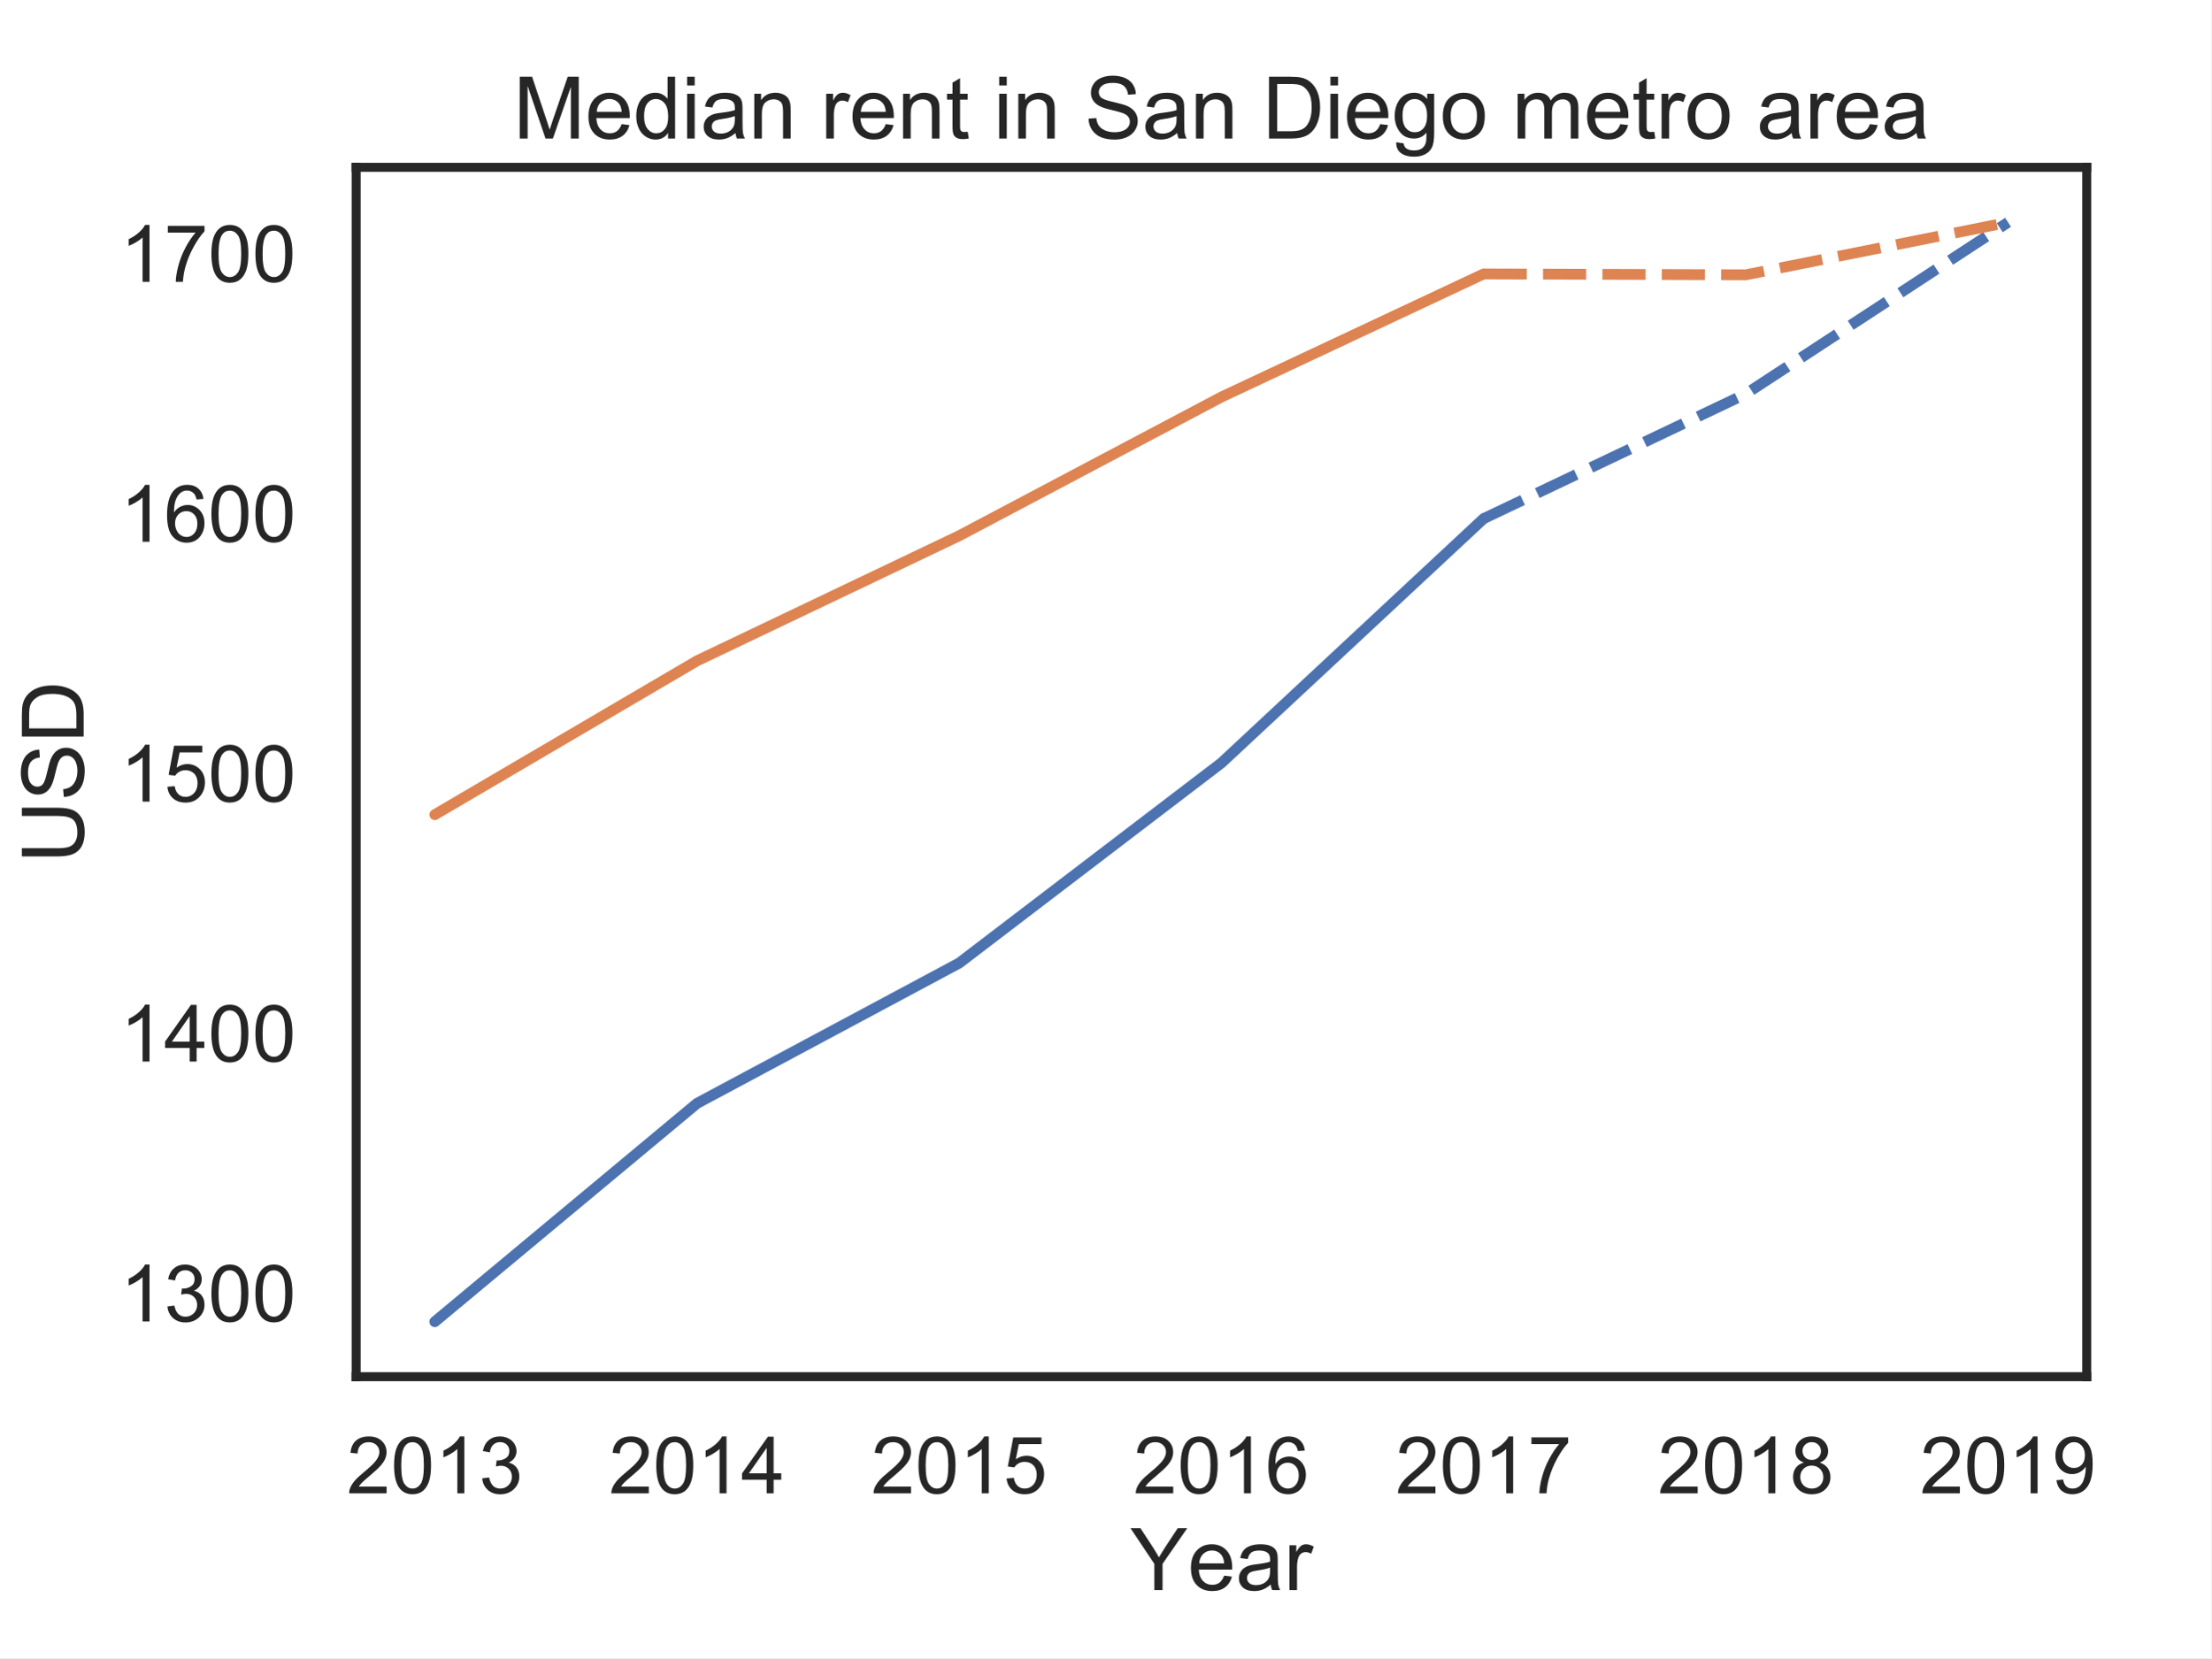
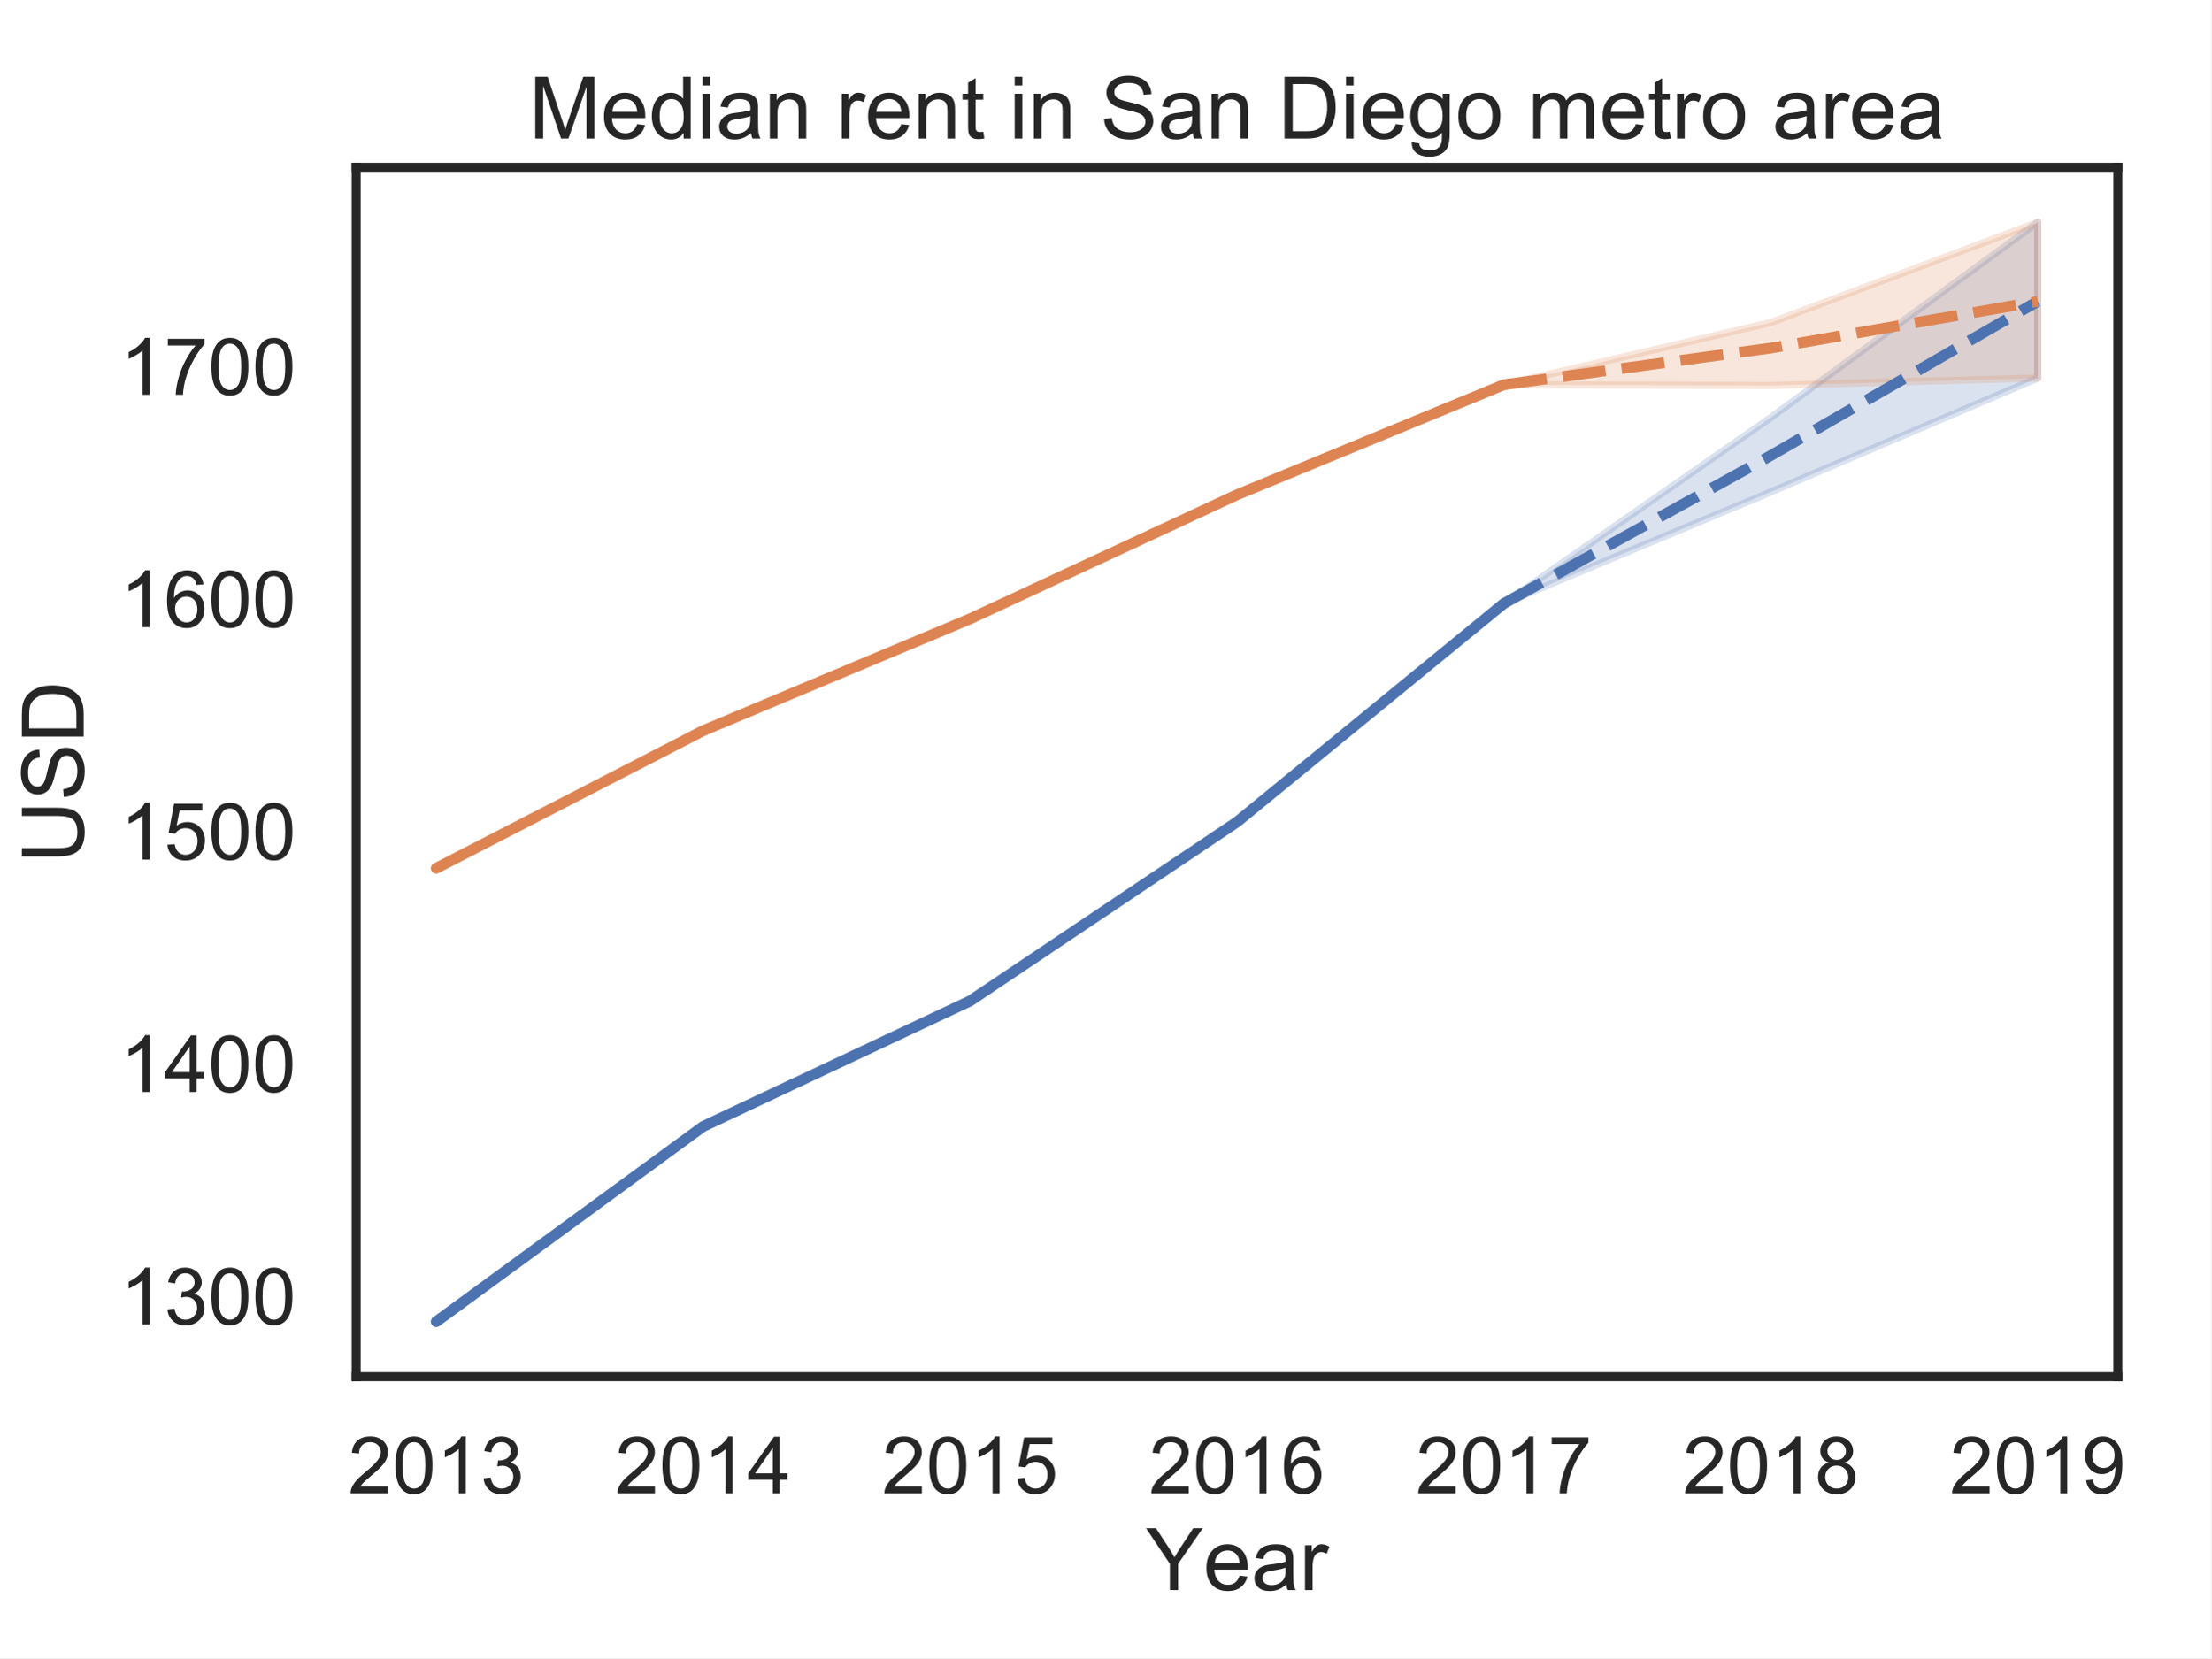
<svg xmlns="http://www.w3.org/2000/svg" xmlns:xlink="http://www.w3.org/1999/xlink" height="345.6pt" version="1.1" viewBox="0 0 460.8 345.6" width="460.8pt">
  <defs>
    <style type="text/css">
*{stroke-linecap:butt;stroke-linejoin:round;}
  </style>
  </defs>
  <g id="figure_1">
    <g id="patch_1">
      <path d="M 0 345.6  L 460.8 345.6  L 460.8 0  L 0 0  z " style="fill:#ffffff;" />
    </g>
    <g id="axes_1">
      <g id="patch_2">
-         <path d="M 74.218 286.943  L 434.88 286.943  L 434.88 34.874  L 74.218 34.874  z " style="fill:#ffffff;" />
+         <path d="M 74.218 286.943  L 441.36 286.943  L 441.36 34.874  L 74.218 34.874  z " style="fill:#ffffff;" />
      </g>
      <g id="matplotlib.axis_1">
        <g id="xtick_1">
          <g id="text_1">
            <defs>
              <path d="M 50.344 8.453  L 50.344 0  L 3.031 0  Q 2.938 3.172 4.047 6.109  Q 5.859 10.938 9.828 15.625  Q 13.812 20.312 21.344 26.469  Q 33.016 36.031 37.109 41.625  Q 41.219 47.219 41.219 52.203  Q 41.219 57.422 37.469 61  Q 33.734 64.594 27.734 64.594  Q 21.391 64.594 17.578 60.781  Q 13.766 56.984 13.719 50.25  L 4.688 51.172  Q 5.609 61.281 11.656 66.578  Q 17.719 71.875 27.938 71.875  Q 38.234 71.875 44.234 66.156  Q 50.25 60.453 50.25 52  Q 50.25 47.703 48.484 43.547  Q 46.734 39.406 42.656 34.812  Q 38.578 30.219 29.109 22.219  Q 21.188 15.578 18.938 13.203  Q 16.703 10.844 15.234 8.453  z " id="ArialMT-50" />
              <path d="M 4.156 35.297  Q 4.156 48 6.766 55.734  Q 9.375 63.484 14.516 67.672  Q 19.672 71.875 27.484 71.875  Q 33.25 71.875 37.594 69.547  Q 41.938 67.234 44.766 62.859  Q 47.609 58.5 49.219 52.219  Q 50.828 45.953 50.828 35.297  Q 50.828 22.703 48.234 14.969  Q 45.656 7.234 40.5 3  Q 35.359 -1.219 27.484 -1.219  Q 17.141 -1.219 11.234 6.203  Q 4.156 15.141 4.156 35.297  z M 13.188 35.297  Q 13.188 17.672 17.312 11.828  Q 21.438 6 27.484 6  Q 33.547 6 37.672 11.859  Q 41.797 17.719 41.797 35.297  Q 41.797 52.984 37.672 58.781  Q 33.547 64.594 27.391 64.594  Q 21.344 64.594 17.719 59.469  Q 13.188 52.938 13.188 35.297  z " id="ArialMT-48" />
              <path d="M 37.25 0  L 28.469 0  L 28.469 56  Q 25.297 52.984 20.141 49.953  Q 14.984 46.922 10.891 45.406  L 10.891 53.906  Q 18.266 57.375 23.781 62.297  Q 29.297 67.234 31.594 71.875  L 37.25 71.875  z " id="ArialMT-49" />
              <path d="M 4.203 18.891  L 12.984 20.062  Q 14.5 12.594 18.141 9.297  Q 21.781 6 27 6  Q 33.203 6 37.469 10.297  Q 41.75 14.594 41.75 20.953  Q 41.75 27 37.797 30.922  Q 33.844 34.859 27.734 34.859  Q 25.25 34.859 21.531 33.891  L 22.516 41.609  Q 23.391 41.5 23.922 41.5  Q 29.547 41.5 34.031 44.422  Q 38.531 47.359 38.531 53.469  Q 38.531 58.297 35.25 61.469  Q 31.984 64.656 26.812 64.656  Q 21.688 64.656 18.266 61.422  Q 14.844 58.203 13.875 51.766  L 5.078 53.328  Q 6.688 62.156 12.391 67.016  Q 18.109 71.875 26.609 71.875  Q 32.469 71.875 37.391 69.359  Q 42.328 66.844 44.938 62.5  Q 47.562 58.156 47.562 53.266  Q 47.562 48.641 45.062 44.828  Q 42.578 41.016 37.703 38.766  Q 44.047 37.312 47.562 32.688  Q 51.078 28.078 51.078 21.141  Q 51.078 11.766 44.234 5.25  Q 37.406 -1.266 26.953 -1.266  Q 17.531 -1.266 11.297 4.344  Q 5.078 9.969 4.203 18.891  z " id="ArialMT-51" />
            </defs>
-             <g style="fill:#262626;" transform="translate(72.26054 311.2534)scale(0.165 -0.165)">
+             <g style="fill:#262626;" transform="translate(72.55508 311.2534)scale(0.165 -0.165)">
              <use xlink:href="#ArialMT-50" />
              <use x="55.615" xlink:href="#ArialMT-48" />
              <use x="111.23" xlink:href="#ArialMT-49" />
              <use x="166.846" xlink:href="#ArialMT-51" />
            </g>
          </g>
        </g>
        <g id="xtick_2">
          <g id="text_2">
            <defs>
              <path d="M 32.328 0  L 32.328 17.141  L 1.266 17.141  L 1.266 25.203  L 33.938 71.578  L 41.109 71.578  L 41.109 25.203  L 50.781 25.203  L 50.781 17.141  L 41.109 17.141  L 41.109 0  z M 32.328 25.203  L 32.328 57.469  L 9.906 25.203  z " id="ArialMT-52" />
            </defs>
-             <g style="fill:#262626;" transform="translate(126.9063 311.2534)scale(0.165 -0.165)">
+             <g style="fill:#262626;" transform="translate(128.1827 311.2534)scale(0.165 -0.165)">
              <use xlink:href="#ArialMT-50" />
              <use x="55.615" xlink:href="#ArialMT-48" />
              <use x="111.23" xlink:href="#ArialMT-49" />
              <use x="166.846" xlink:href="#ArialMT-52" />
            </g>
          </g>
        </g>
        <g id="xtick_3">
          <g id="text_3">
            <defs>
              <path d="M 4.156 18.75  L 13.375 19.531  Q 14.406 12.797 18.141 9.391  Q 21.875 6 27.156 6  Q 33.5 6 37.891 10.781  Q 42.281 15.578 42.281 23.484  Q 42.281 31 38.062 35.344  Q 33.844 39.703 27 39.703  Q 22.75 39.703 19.328 37.766  Q 15.922 35.844 13.969 32.766  L 5.719 33.844  L 12.641 70.609  L 48.25 70.609  L 48.25 62.203  L 19.672 62.203  L 15.828 42.969  Q 22.266 47.469 29.344 47.469  Q 38.719 47.469 45.156 40.969  Q 51.609 34.469 51.609 24.266  Q 51.609 14.547 45.953 7.469  Q 39.062 -1.219 27.156 -1.219  Q 17.391 -1.219 11.203 4.25  Q 5.031 9.719 4.156 18.75  z " id="ArialMT-53" />
            </defs>
-             <g style="fill:#262626;" transform="translate(181.5521 311.2534)scale(0.165 -0.165)">
+             <g style="fill:#262626;" transform="translate(183.8103 311.2534)scale(0.165 -0.165)">
              <use xlink:href="#ArialMT-50" />
              <use x="55.615" xlink:href="#ArialMT-48" />
              <use x="111.23" xlink:href="#ArialMT-49" />
              <use x="166.846" xlink:href="#ArialMT-53" />
            </g>
          </g>
        </g>
        <g id="xtick_4">
          <g id="text_4">
            <defs>
              <path d="M 49.75 54.047  L 41.016 53.375  Q 39.844 58.547 37.703 60.891  Q 34.125 64.656 28.906 64.656  Q 24.703 64.656 21.531 62.312  Q 17.391 59.281 14.984 53.469  Q 12.594 47.656 12.5 36.922  Q 15.672 41.75 20.266 44.094  Q 24.859 46.438 29.891 46.438  Q 38.672 46.438 44.844 39.969  Q 51.031 33.5 51.031 23.25  Q 51.031 16.5 48.125 10.719  Q 45.219 4.938 40.141 1.859  Q 35.062 -1.219 28.609 -1.219  Q 17.625 -1.219 10.688 6.859  Q 3.766 14.938 3.766 33.5  Q 3.766 54.25 11.422 63.672  Q 18.109 71.875 29.438 71.875  Q 37.891 71.875 43.281 67.141  Q 48.688 62.406 49.75 54.047  z M 13.875 23.188  Q 13.875 18.656 15.797 14.5  Q 17.719 10.359 21.188 8.172  Q 24.656 6 28.469 6  Q 34.031 6 38.031 10.484  Q 42.047 14.984 42.047 22.703  Q 42.047 30.125 38.078 34.391  Q 34.125 38.672 28.125 38.672  Q 22.172 38.672 18.016 34.391  Q 13.875 30.125 13.875 23.188  z " id="ArialMT-54" />
            </defs>
-             <g style="fill:#262626;" transform="translate(236.1979 311.2534)scale(0.165 -0.165)">
+             <g style="fill:#262626;" transform="translate(239.4379 311.2534)scale(0.165 -0.165)">
              <use xlink:href="#ArialMT-50" />
              <use x="55.615" xlink:href="#ArialMT-48" />
              <use x="111.23" xlink:href="#ArialMT-49" />
              <use x="166.846" xlink:href="#ArialMT-54" />
            </g>
          </g>
        </g>
        <g id="xtick_5">
          <g id="text_5">
            <defs>
              <path d="M 4.734 62.203  L 4.734 70.656  L 51.078 70.656  L 51.078 63.812  Q 44.234 56.547 37.516 44.484  Q 30.812 32.422 27.156 19.672  Q 24.516 10.688 23.781 0  L 14.75 0  Q 14.891 8.453 18.062 20.406  Q 21.234 32.375 27.172 43.484  Q 33.109 54.594 39.797 62.203  z " id="ArialMT-55" />
            </defs>
-             <g style="fill:#262626;" transform="translate(290.8436 311.2534)scale(0.165 -0.165)">
+             <g style="fill:#262626;" transform="translate(295.0654 311.2534)scale(0.165 -0.165)">
              <use xlink:href="#ArialMT-50" />
              <use x="55.615" xlink:href="#ArialMT-48" />
              <use x="111.23" xlink:href="#ArialMT-49" />
              <use x="166.846" xlink:href="#ArialMT-55" />
            </g>
          </g>
        </g>
        <g id="xtick_6">
          <g id="text_6">
            <defs>
              <path d="M 17.672 38.812  Q 12.203 40.828 9.562 44.531  Q 6.938 48.25 6.938 53.422  Q 6.938 61.234 12.547 66.547  Q 18.172 71.875 27.484 71.875  Q 36.859 71.875 42.578 66.422  Q 48.297 60.984 48.297 53.172  Q 48.297 48.188 45.672 44.5  Q 43.062 40.828 37.75 38.812  Q 44.344 36.672 47.781 31.875  Q 51.219 27.094 51.219 20.453  Q 51.219 11.281 44.719 5.031  Q 38.234 -1.219 27.641 -1.219  Q 17.047 -1.219 10.547 5.047  Q 4.047 11.328 4.047 20.703  Q 4.047 27.688 7.594 32.391  Q 11.141 37.109 17.672 38.812  z M 15.922 53.719  Q 15.922 48.641 19.188 45.406  Q 22.469 42.188 27.688 42.188  Q 32.766 42.188 36.016 45.375  Q 39.266 48.578 39.266 53.219  Q 39.266 58.062 35.906 61.359  Q 32.562 64.656 27.594 64.656  Q 22.562 64.656 19.234 61.422  Q 15.922 58.203 15.922 53.719  z M 13.094 20.656  Q 13.094 16.891 14.875 13.375  Q 16.656 9.859 20.172 7.922  Q 23.688 6 27.734 6  Q 34.031 6 38.125 10.047  Q 42.234 14.109 42.234 20.359  Q 42.234 26.703 38.016 30.859  Q 33.797 35.016 27.438 35.016  Q 21.234 35.016 17.156 30.906  Q 13.094 26.812 13.094 20.656  z " id="ArialMT-56" />
            </defs>
-             <g style="fill:#262626;" transform="translate(345.4894 311.2534)scale(0.165 -0.165)">
+             <g style="fill:#262626;" transform="translate(350.693 311.2534)scale(0.165 -0.165)">
              <use xlink:href="#ArialMT-50" />
              <use x="55.615" xlink:href="#ArialMT-48" />
              <use x="111.23" xlink:href="#ArialMT-49" />
              <use x="166.846" xlink:href="#ArialMT-56" />
            </g>
          </g>
        </g>
        <g id="xtick_7">
          <g id="text_7">
            <defs>
              <path d="M 5.469 16.547  L 13.922 17.328  Q 14.984 11.375 18.016 8.688  Q 21.047 6 25.781 6  Q 29.828 6 32.875 7.859  Q 35.938 9.719 37.891 12.812  Q 39.844 15.922 41.156 21.188  Q 42.484 26.469 42.484 31.938  Q 42.484 32.516 42.438 33.688  Q 39.797 29.5 35.234 26.875  Q 30.672 24.266 25.344 24.266  Q 16.453 24.266 10.297 30.703  Q 4.156 37.156 4.156 47.703  Q 4.156 58.594 10.578 65.234  Q 17 71.875 26.656 71.875  Q 33.641 71.875 39.422 68.109  Q 45.219 64.359 48.219 57.391  Q 51.219 50.438 51.219 37.25  Q 51.219 23.531 48.234 15.406  Q 45.266 7.281 39.375 3.031  Q 33.5 -1.219 25.594 -1.219  Q 17.188 -1.219 11.859 3.438  Q 6.547 8.109 5.469 16.547  z M 41.453 48.141  Q 41.453 55.719 37.422 60.156  Q 33.406 64.594 27.734 64.594  Q 21.875 64.594 17.531 59.812  Q 13.188 55.031 13.188 47.406  Q 13.188 40.578 17.312 36.297  Q 21.438 32.031 27.484 32.031  Q 33.594 32.031 37.516 36.297  Q 41.453 40.578 41.453 48.141  z " id="ArialMT-57" />
            </defs>
-             <g style="fill:#262626;" transform="translate(400.1352 311.2534)scale(0.165 -0.165)">
+             <g style="fill:#262626;" transform="translate(406.3206 311.2534)scale(0.165 -0.165)">
              <use xlink:href="#ArialMT-50" />
              <use x="55.615" xlink:href="#ArialMT-48" />
              <use x="111.23" xlink:href="#ArialMT-49" />
              <use x="166.846" xlink:href="#ArialMT-57" />
            </g>
          </g>
        </g>
        <g id="text_8">
          <defs>
            <path d="M 27.875 0  L 27.875 30.328  L 0.297 71.578  L 11.812 71.578  L 25.922 50  Q 29.828 43.953 33.203 37.891  Q 36.422 43.5 41.016 50.531  L 54.891 71.578  L 65.922 71.578  L 37.359 30.328  L 37.359 0  z " id="ArialMT-89" />
            <path d="M 42.094 16.703  L 51.172 15.578  Q 49.031 7.625 43.219 3.219  Q 37.406 -1.172 28.375 -1.172  Q 17 -1.172 10.328 5.828  Q 3.656 12.844 3.656 25.484  Q 3.656 38.578 10.391 45.797  Q 17.141 53.031 27.875 53.031  Q 38.281 53.031 44.875 45.953  Q 51.469 38.875 51.469 26.031  Q 51.469 25.25 51.422 23.688  L 12.75 23.688  Q 13.234 15.141 17.578 10.594  Q 21.922 6.062 28.422 6.062  Q 33.25 6.062 36.672 8.594  Q 40.094 11.141 42.094 16.703  z M 13.234 30.906  L 42.188 30.906  Q 41.609 37.453 38.875 40.719  Q 34.672 45.797 27.984 45.797  Q 21.922 45.797 17.797 41.75  Q 13.672 37.703 13.234 30.906  z " id="ArialMT-101" />
            <path d="M 40.438 6.391  Q 35.547 2.25 31.031 0.531  Q 26.516 -1.172 21.344 -1.172  Q 12.797 -1.172 8.203 3  Q 3.609 7.172 3.609 13.672  Q 3.609 17.484 5.344 20.625  Q 7.078 23.781 9.891 25.688  Q 12.703 27.594 16.219 28.562  Q 18.797 29.25 24.031 29.891  Q 34.672 31.156 39.703 32.906  Q 39.75 34.719 39.75 35.203  Q 39.75 40.578 37.25 42.781  Q 33.891 45.75 27.25 45.75  Q 21.047 45.75 18.094 43.578  Q 15.141 41.406 13.719 35.891  L 5.125 37.062  Q 6.297 42.578 8.984 45.969  Q 11.672 49.359 16.75 51.188  Q 21.828 53.031 28.516 53.031  Q 35.156 53.031 39.297 51.469  Q 43.453 49.906 45.406 47.531  Q 47.359 45.172 48.141 41.547  Q 48.578 39.312 48.578 33.453  L 48.578 21.734  Q 48.578 9.469 49.141 6.219  Q 49.703 2.984 51.375 0  L 42.188 0  Q 40.828 2.734 40.438 6.391  z M 39.703 26.031  Q 34.906 24.078 25.344 22.703  Q 19.922 21.922 17.672 20.938  Q 15.438 19.969 14.203 18.094  Q 12.984 16.219 12.984 13.922  Q 12.984 10.406 15.641 8.062  Q 18.312 5.719 23.438 5.719  Q 28.516 5.719 32.469 7.938  Q 36.422 10.156 38.281 14.016  Q 39.703 17 39.703 22.797  z " id="ArialMT-97" />
            <path d="M 6.5 0  L 6.5 51.859  L 14.406 51.859  L 14.406 44  Q 17.438 49.516 20 51.266  Q 22.562 53.031 25.641 53.031  Q 30.078 53.031 34.672 50.203  L 31.641 42.047  Q 28.422 43.953 25.203 43.953  Q 22.312 43.953 20.016 42.219  Q 17.719 40.484 16.75 37.406  Q 15.281 32.719 15.281 27.156  L 15.281 0  z " id="ArialMT-114" />
          </defs>
-           <g style="fill:#262626;" transform="translate(235.5519 331.4169)scale(0.18 -0.18)">
+           <g style="fill:#262626;" transform="translate(238.7919 331.4169)scale(0.18 -0.18)">
            <use xlink:href="#ArialMT-89" />
            <use x="66.559" xlink:href="#ArialMT-101" />
            <use x="122.174" xlink:href="#ArialMT-97" />
            <use x="177.789" xlink:href="#ArialMT-114" />
          </g>
        </g>
      </g>
      <g id="matplotlib.axis_2">
        <g id="ytick_1">
          <g id="text_9">
-             <g style="fill:#262626;" transform="translate(25.01571 275.4315)scale(0.165 -0.165)">
+             <g style="fill:#262626;" transform="translate(25.01571 276.0614)scale(0.165 -0.165)">
              <use xlink:href="#ArialMT-49" />
              <use x="55.615" xlink:href="#ArialMT-51" />
              <use x="111.23" xlink:href="#ArialMT-48" />
              <use x="166.846" xlink:href="#ArialMT-48" />
            </g>
          </g>
        </g>
        <g id="ytick_2">
          <g id="text_10">
-             <g style="fill:#262626;" transform="translate(25.01571 221.2582)scale(0.165 -0.165)">
+             <g style="fill:#262626;" transform="translate(25.01571 227.6147)scale(0.165 -0.165)">
              <use xlink:href="#ArialMT-49" />
              <use x="55.615" xlink:href="#ArialMT-52" />
              <use x="111.23" xlink:href="#ArialMT-48" />
              <use x="166.846" xlink:href="#ArialMT-48" />
            </g>
          </g>
        </g>
        <g id="ytick_3">
          <g id="text_11">
-             <g style="fill:#262626;" transform="translate(25.01571 167.0848)scale(0.165 -0.165)">
+             <g style="fill:#262626;" transform="translate(25.01571 179.1679)scale(0.165 -0.165)">
              <use xlink:href="#ArialMT-49" />
              <use x="55.615" xlink:href="#ArialMT-53" />
              <use x="111.23" xlink:href="#ArialMT-48" />
              <use x="166.846" xlink:href="#ArialMT-48" />
            </g>
          </g>
        </g>
        <g id="ytick_4">
          <g id="text_12">
-             <g style="fill:#262626;" transform="translate(25.01571 112.9115)scale(0.165 -0.165)">
+             <g style="fill:#262626;" transform="translate(25.01571 130.7211)scale(0.165 -0.165)">
              <use xlink:href="#ArialMT-49" />
              <use x="55.615" xlink:href="#ArialMT-54" />
              <use x="111.23" xlink:href="#ArialMT-48" />
              <use x="166.846" xlink:href="#ArialMT-48" />
            </g>
          </g>
        </g>
        <g id="ytick_5">
          <g id="text_13">
-             <g style="fill:#262626;" transform="translate(25.01571 58.73813)scale(0.165 -0.165)">
+             <g style="fill:#262626;" transform="translate(25.01571 82.27433)scale(0.165 -0.165)">
              <use xlink:href="#ArialMT-49" />
              <use x="55.615" xlink:href="#ArialMT-55" />
              <use x="111.23" xlink:href="#ArialMT-48" />
              <use x="166.846" xlink:href="#ArialMT-48" />
            </g>
          </g>
        </g>
        <g id="text_14">
          <defs>
            <path d="M 54.688 71.578  L 64.156 71.578  L 64.156 30.219  Q 64.156 19.438 61.719 13.078  Q 59.281 6.734 52.906 2.75  Q 46.531 -1.219 36.188 -1.219  Q 26.125 -1.219 19.719 2.25  Q 13.328 5.719 10.594 12.281  Q 7.859 18.844 7.859 30.219  L 7.859 71.578  L 17.328 71.578  L 17.328 30.281  Q 17.328 20.953 19.062 16.531  Q 20.797 12.109 25.016 9.719  Q 29.25 7.328 35.359 7.328  Q 45.797 7.328 50.234 12.062  Q 54.688 16.797 54.688 30.281  z " id="ArialMT-85" />
            <path d="M 4.5 23  L 13.422 23.781  Q 14.062 18.406 16.375 14.969  Q 18.703 11.531 23.578 9.406  Q 28.469 7.281 34.578 7.281  Q 39.984 7.281 44.141 8.891  Q 48.297 10.5 50.312 13.297  Q 52.344 16.109 52.344 19.438  Q 52.344 22.797 50.391 25.312  Q 48.438 27.828 43.953 29.547  Q 41.062 30.672 31.203 33.031  Q 21.344 35.406 17.391 37.5  Q 12.25 40.188 9.734 44.156  Q 7.234 48.141 7.234 53.078  Q 7.234 58.5 10.297 63.203  Q 13.375 67.922 19.281 70.359  Q 25.203 72.797 32.422 72.797  Q 40.375 72.797 46.453 70.234  Q 52.547 67.672 55.812 62.688  Q 59.078 57.719 59.328 51.422  L 50.25 50.734  Q 49.516 57.516 45.281 60.984  Q 41.062 64.453 32.812 64.453  Q 24.219 64.453 20.281 61.297  Q 16.359 58.156 16.359 53.719  Q 16.359 49.859 19.141 47.359  Q 21.875 44.875 33.422 42.266  Q 44.969 39.656 49.266 37.703  Q 55.516 34.812 58.484 30.391  Q 61.469 25.984 61.469 20.219  Q 61.469 14.5 58.203 9.438  Q 54.938 4.391 48.797 1.578  Q 42.672 -1.219 35.016 -1.219  Q 25.297 -1.219 18.719 1.609  Q 12.156 4.438 8.422 10.125  Q 4.688 15.828 4.5 23  z " id="ArialMT-83" />
            <path d="M 7.719 0  L 7.719 71.578  L 32.375 71.578  Q 40.719 71.578 45.125 70.562  Q 51.266 69.141 55.609 65.438  Q 61.281 60.641 64.078 53.188  Q 66.891 45.75 66.891 36.188  Q 66.891 28.031 64.984 21.734  Q 63.094 15.438 60.109 11.297  Q 57.125 7.172 53.578 4.797  Q 50.047 2.438 45.047 1.219  Q 40.047 0 33.547 0  z M 17.188 8.453  L 32.469 8.453  Q 39.547 8.453 43.578 9.766  Q 47.609 11.078 50 13.484  Q 53.375 16.844 55.25 22.531  Q 57.125 28.219 57.125 36.328  Q 57.125 47.562 53.438 53.594  Q 49.75 59.625 44.484 61.672  Q 40.672 63.141 32.234 63.141  L 17.188 63.141  z " id="ArialMT-68" />
          </defs>
          <g style="fill:#262626;" transform="translate(17.43821 179.9114)rotate(-90)scale(0.18 -0.18)">
            <use xlink:href="#ArialMT-85" />
            <use x="72.217" xlink:href="#ArialMT-83" />
            <use x="138.916" xlink:href="#ArialMT-68" />
          </g>
        </g>
      </g>
+       <g id="PolyCollection_1">
+         <defs>
+           <path d="M 313.417 -219.815  L 313.417 -219.815  L 369.044 -243.07  L 424.672 -266.809  L 424.672 -299.268  L 424.672 -299.268  L 369.044 -258.573  L 313.417 -219.815  z " id="m771fb96f7f" style="stroke:#4c72b0;stroke-opacity:0.2;stroke-width:1.5;" />
+         </defs>
+         <g clip-path="url(#p144844bd19)">
+           <use style="fill:#4c72b0;fill-opacity:0.2;stroke:#4c72b0;stroke-opacity:0.2;stroke-width:1.5;" x="0" xlink:href="#m771fb96f7f" y="345.6" />
+         </g>
+       </g>
+       <g id="PolyCollection_2">
+         <defs>
+           <path d="M 313.417 -265.42  L 313.417 -265.42  L 369.044 -265.257  L 424.672 -266.809  L 424.672 -299.268  L 424.672 -299.268  L 369.044 -278.37  L 313.417 -265.42  z " id="m9283c23516" style="stroke:#dd8452;stroke-opacity:0.2;stroke-width:1.5;" />
+         </defs>
+         <g clip-path="url(#p144844bd19)">
+           <use style="fill:#dd8452;fill-opacity:0.2;stroke:#dd8452;stroke-opacity:0.2;stroke-width:1.5;" x="0" xlink:href="#m9283c23516" y="345.6" />
+         </g>
+       </g>
      <g id="line2d_1">
-         <path clip-path="url(#pc80b83ae30)" d="M 90.612 275.485  L 145.257 229.98  L 199.903 200.726  L 254.549 159.013  L 309.195 108.09  " style="fill:none;stroke:#4c72b0;stroke-linecap:round;stroke-width:2.25;" />
+         <path clip-path="url(#p144844bd19)" d="M 90.906 275.485  L 146.534 234.79  L 202.161 208.629  L 257.789 171.325  L 313.417 125.785  " style="fill:none;stroke:#4c72b0;stroke-linecap:round;stroke-width:2.25;" />
      </g>
      <g id="line2d_2">
-         <path clip-path="url(#pc80b83ae30)" d="M 309.195 108.09  L 363.84 82.087  L 418.486 46.332  " style="fill:none;stroke:#4c72b0;stroke-dasharray:9,3.375;stroke-dashoffset:0;stroke-width:2.25;" />
+         <path clip-path="url(#p144844bd19)" d="M 313.417 125.785  L 369.044 94.94  L 424.672 62.804  " style="fill:none;stroke:#4c72b0;stroke-dasharray:9,3.375;stroke-dashoffset:0;stroke-width:2.25;" />
      </g>
      <g id="line2d_3">
-         <path clip-path="url(#pc80b83ae30)" d="M 90.612 169.801  L 145.257 137.735  L 199.903 111.662  L 254.549 82.747  L 309.195 57.094  " style="fill:none;stroke:#dd8452;stroke-linecap:round;stroke-width:2.25;" />
+         <path clip-path="url(#p144844bd19)" d="M 90.906 180.973  L 146.534 152.296  L 202.161 128.98  L 257.789 103.121  L 313.417 80.18  " style="fill:none;stroke:#dd8452;stroke-linecap:round;stroke-width:2.25;" />
      </g>
      <g id="line2d_4">
-         <path clip-path="url(#pc80b83ae30)" d="M 309.195 57.094  L 363.84 57.276  L 418.486 46.332  " style="fill:none;stroke:#dd8452;stroke-dasharray:9,3.375;stroke-dashoffset:0;stroke-width:2.25;" />
+         <path clip-path="url(#p144844bd19)" d="M 313.417 80.18  L 369.044 72.542  L 424.672 62.804  " style="fill:none;stroke:#dd8452;stroke-dasharray:9,3.375;stroke-dashoffset:0;stroke-width:2.25;" />
      </g>
      <g id="line2d_5" />
      <g id="line2d_6" />
      <g id="line2d_7" />
      <g id="line2d_8" />
      <g id="line2d_9" />
      <g id="line2d_10" />
      <g id="patch_3">
        <path d="M 74.218 286.943  L 74.218 34.874  " style="fill:none;stroke:#262626;stroke-linecap:square;stroke-linejoin:miter;stroke-width:1.875;" />
      </g>
      <g id="patch_4">
-         <path d="M 434.88 286.943  L 434.88 34.874  " style="fill:none;stroke:#262626;stroke-linecap:square;stroke-linejoin:miter;stroke-width:1.875;" />
+         <path d="M 441.36 286.943  L 441.36 34.874  " style="fill:none;stroke:#262626;stroke-linecap:square;stroke-linejoin:miter;stroke-width:1.875;" />
      </g>
      <g id="patch_5">
-         <path d="M 74.218 286.943  L 434.88 286.943  " style="fill:none;stroke:#262626;stroke-linecap:square;stroke-linejoin:miter;stroke-width:1.875;" />
+         <path d="M 74.218 286.943  L 441.36 286.943  " style="fill:none;stroke:#262626;stroke-linecap:square;stroke-linejoin:miter;stroke-width:1.875;" />
      </g>
      <g id="patch_6">
-         <path d="M 74.218 34.874  L 434.88 34.874  " style="fill:none;stroke:#262626;stroke-linecap:square;stroke-linejoin:miter;stroke-width:1.875;" />
+         <path d="M 74.218 34.874  L 441.36 34.874  " style="fill:none;stroke:#262626;stroke-linecap:square;stroke-linejoin:miter;stroke-width:1.875;" />
      </g>
      <g id="text_15">
        <defs>
          <path d="M 7.422 0  L 7.422 71.578  L 21.688 71.578  L 38.625 20.906  Q 40.969 13.812 42.047 10.297  Q 43.266 14.203 45.844 21.781  L 62.984 71.578  L 75.734 71.578  L 75.734 0  L 66.609 0  L 66.609 59.906  L 45.797 0  L 37.25 0  L 16.547 60.938  L 16.547 0  z " id="ArialMT-77" />
          <path d="M 40.234 0  L 40.234 6.547  Q 35.297 -1.172 25.734 -1.172  Q 19.531 -1.172 14.328 2.25  Q 9.125 5.672 6.266 11.797  Q 3.422 17.922 3.422 25.875  Q 3.422 33.641 6 39.969  Q 8.594 46.297 13.766 49.656  Q 18.953 53.031 25.344 53.031  Q 30.031 53.031 33.688 51.047  Q 37.359 49.078 39.656 45.906  L 39.656 71.578  L 48.391 71.578  L 48.391 0  z M 12.453 25.875  Q 12.453 15.922 16.641 10.984  Q 20.844 6.062 26.562 6.062  Q 32.328 6.062 36.344 10.766  Q 40.375 15.484 40.375 25.141  Q 40.375 35.797 36.266 40.766  Q 32.172 45.75 26.172 45.75  Q 20.312 45.75 16.375 40.969  Q 12.453 36.188 12.453 25.875  z " id="ArialMT-100" />
          <path d="M 6.641 61.469  L 6.641 71.578  L 15.438 71.578  L 15.438 61.469  z M 6.641 0  L 6.641 51.859  L 15.438 51.859  L 15.438 0  z " id="ArialMT-105" />
          <path d="M 6.594 0  L 6.594 51.859  L 14.5 51.859  L 14.5 44.484  Q 20.219 53.031 31 53.031  Q 35.688 53.031 39.625 51.344  Q 43.562 49.656 45.516 46.922  Q 47.469 44.188 48.25 40.438  Q 48.734 37.984 48.734 31.891  L 48.734 0  L 39.938 0  L 39.938 31.547  Q 39.938 36.922 38.906 39.578  Q 37.891 42.234 35.281 43.812  Q 32.672 45.406 29.156 45.406  Q 23.531 45.406 19.453 41.844  Q 15.375 38.281 15.375 28.328  L 15.375 0  z " id="ArialMT-110" />
          <path id="ArialMT-32" />
          <path d="M 25.781 7.859  L 27.047 0.094  Q 23.344 -0.688 20.406 -0.688  Q 15.625 -0.688 12.984 0.828  Q 10.359 2.344 9.281 4.812  Q 8.203 7.281 8.203 15.188  L 8.203 45.016  L 1.766 45.016  L 1.766 51.859  L 8.203 51.859  L 8.203 64.703  L 16.938 69.969  L 16.938 51.859  L 25.781 51.859  L 25.781 45.016  L 16.938 45.016  L 16.938 14.703  Q 16.938 10.938 17.406 9.859  Q 17.875 8.797 18.922 8.156  Q 19.969 7.516 21.922 7.516  Q 23.391 7.516 25.781 7.859  z " id="ArialMT-116" />
          <path d="M 4.984 -4.297  L 13.531 -5.562  Q 14.062 -9.516 16.5 -11.328  Q 19.781 -13.766 25.438 -13.766  Q 31.547 -13.766 34.859 -11.328  Q 38.188 -8.891 39.359 -4.5  Q 40.047 -1.812 39.984 6.781  Q 34.234 0 25.641 0  Q 14.938 0 9.078 7.719  Q 3.219 15.438 3.219 26.219  Q 3.219 33.641 5.906 39.906  Q 8.594 46.188 13.688 49.609  Q 18.797 53.031 25.688 53.031  Q 34.859 53.031 40.828 45.609  L 40.828 51.859  L 48.922 51.859  L 48.922 7.031  Q 48.922 -5.078 46.453 -10.125  Q 44 -15.188 38.641 -18.109  Q 33.297 -21.047 25.484 -21.047  Q 16.219 -21.047 10.5 -16.875  Q 4.781 -12.703 4.984 -4.297  z M 12.25 26.859  Q 12.25 16.656 16.297 11.969  Q 20.359 7.281 26.469 7.281  Q 32.516 7.281 36.609 11.938  Q 40.719 16.609 40.719 26.562  Q 40.719 36.078 36.5 40.906  Q 32.281 45.75 26.312 45.75  Q 20.453 45.75 16.344 40.984  Q 12.25 36.234 12.25 26.859  z " id="ArialMT-103" />
          <path d="M 3.328 25.922  Q 3.328 40.328 11.328 47.266  Q 18.016 53.031 27.641 53.031  Q 38.328 53.031 45.109 46.016  Q 51.906 39.016 51.906 26.656  Q 51.906 16.656 48.906 10.906  Q 45.906 5.172 40.156 2  Q 34.422 -1.172 27.641 -1.172  Q 16.75 -1.172 10.031 5.812  Q 3.328 12.797 3.328 25.922  z M 12.359 25.922  Q 12.359 15.969 16.703 11.016  Q 21.047 6.062 27.641 6.062  Q 34.188 6.062 38.531 11.031  Q 42.875 16.016 42.875 26.219  Q 42.875 35.844 38.5 40.797  Q 34.125 45.75 27.641 45.75  Q 21.047 45.75 16.703 40.812  Q 12.359 35.891 12.359 25.922  z " id="ArialMT-111" />
          <path d="M 6.594 0  L 6.594 51.859  L 14.453 51.859  L 14.453 44.578  Q 16.891 48.391 20.938 50.703  Q 25 53.031 30.172 53.031  Q 35.938 53.031 39.625 50.641  Q 43.312 48.25 44.828 43.953  Q 50.984 53.031 60.844 53.031  Q 68.562 53.031 72.703 48.75  Q 76.859 44.484 76.859 35.594  L 76.859 0  L 68.109 0  L 68.109 32.672  Q 68.109 37.938 67.25 40.25  Q 66.406 42.578 64.156 43.984  Q 61.922 45.406 58.891 45.406  Q 53.422 45.406 49.797 41.766  Q 46.188 38.141 46.188 30.125  L 46.188 0  L 37.406 0  L 37.406 33.688  Q 37.406 39.547 35.25 42.469  Q 33.109 45.406 28.219 45.406  Q 24.516 45.406 21.359 43.453  Q 18.219 41.5 16.797 37.734  Q 15.375 33.984 15.375 26.906  L 15.375 0  z " id="ArialMT-109" />
        </defs>
-         <g style="fill:#262626;" transform="translate(106.9785 28.87448)scale(0.18 -0.18)">
+         <g style="fill:#262626;" transform="translate(110.2185 28.87448)scale(0.18 -0.18)">
          <use xlink:href="#ArialMT-77" />
          <use x="83.301" xlink:href="#ArialMT-101" />
          <use x="138.916" xlink:href="#ArialMT-100" />
          <use x="194.531" xlink:href="#ArialMT-105" />
          <use x="216.748" xlink:href="#ArialMT-97" />
          <use x="272.363" xlink:href="#ArialMT-110" />
          <use x="327.979" xlink:href="#ArialMT-32" />
          <use x="355.762" xlink:href="#ArialMT-114" />
          <use x="389.062" xlink:href="#ArialMT-101" />
          <use x="444.678" xlink:href="#ArialMT-110" />
          <use x="500.293" xlink:href="#ArialMT-116" />
          <use x="528.076" xlink:href="#ArialMT-32" />
          <use x="555.859" xlink:href="#ArialMT-105" />
          <use x="578.076" xlink:href="#ArialMT-110" />
          <use x="633.691" xlink:href="#ArialMT-32" />
          <use x="661.475" xlink:href="#ArialMT-83" />
          <use x="728.174" xlink:href="#ArialMT-97" />
          <use x="783.789" xlink:href="#ArialMT-110" />
          <use x="839.404" xlink:href="#ArialMT-32" />
          <use x="867.188" xlink:href="#ArialMT-68" />
          <use x="939.404" xlink:href="#ArialMT-105" />
          <use x="961.621" xlink:href="#ArialMT-101" />
          <use x="1017.236" xlink:href="#ArialMT-103" />
          <use x="1072.852" xlink:href="#ArialMT-111" />
          <use x="1128.467" xlink:href="#ArialMT-32" />
          <use x="1156.25" xlink:href="#ArialMT-109" />
          <use x="1239.551" xlink:href="#ArialMT-101" />
          <use x="1295.166" xlink:href="#ArialMT-116" />
          <use x="1322.949" xlink:href="#ArialMT-114" />
          <use x="1356.25" xlink:href="#ArialMT-111" />
          <use x="1411.865" xlink:href="#ArialMT-32" />
          <use x="1439.648" xlink:href="#ArialMT-97" />
          <use x="1495.264" xlink:href="#ArialMT-114" />
          <use x="1528.564" xlink:href="#ArialMT-101" />
          <use x="1584.18" xlink:href="#ArialMT-97" />
        </g>
      </g>
    </g>
  </g>
  <defs>
-     <clipPath id="pc80b83ae30">
-       <rect height="252.069" width="360.662" x="74.218" y="34.874" />
+     <clipPath id="p144844bd19">
+       <rect height="252.069" width="367.142" x="74.218" y="34.874" />
    </clipPath>
  </defs>
</svg>
